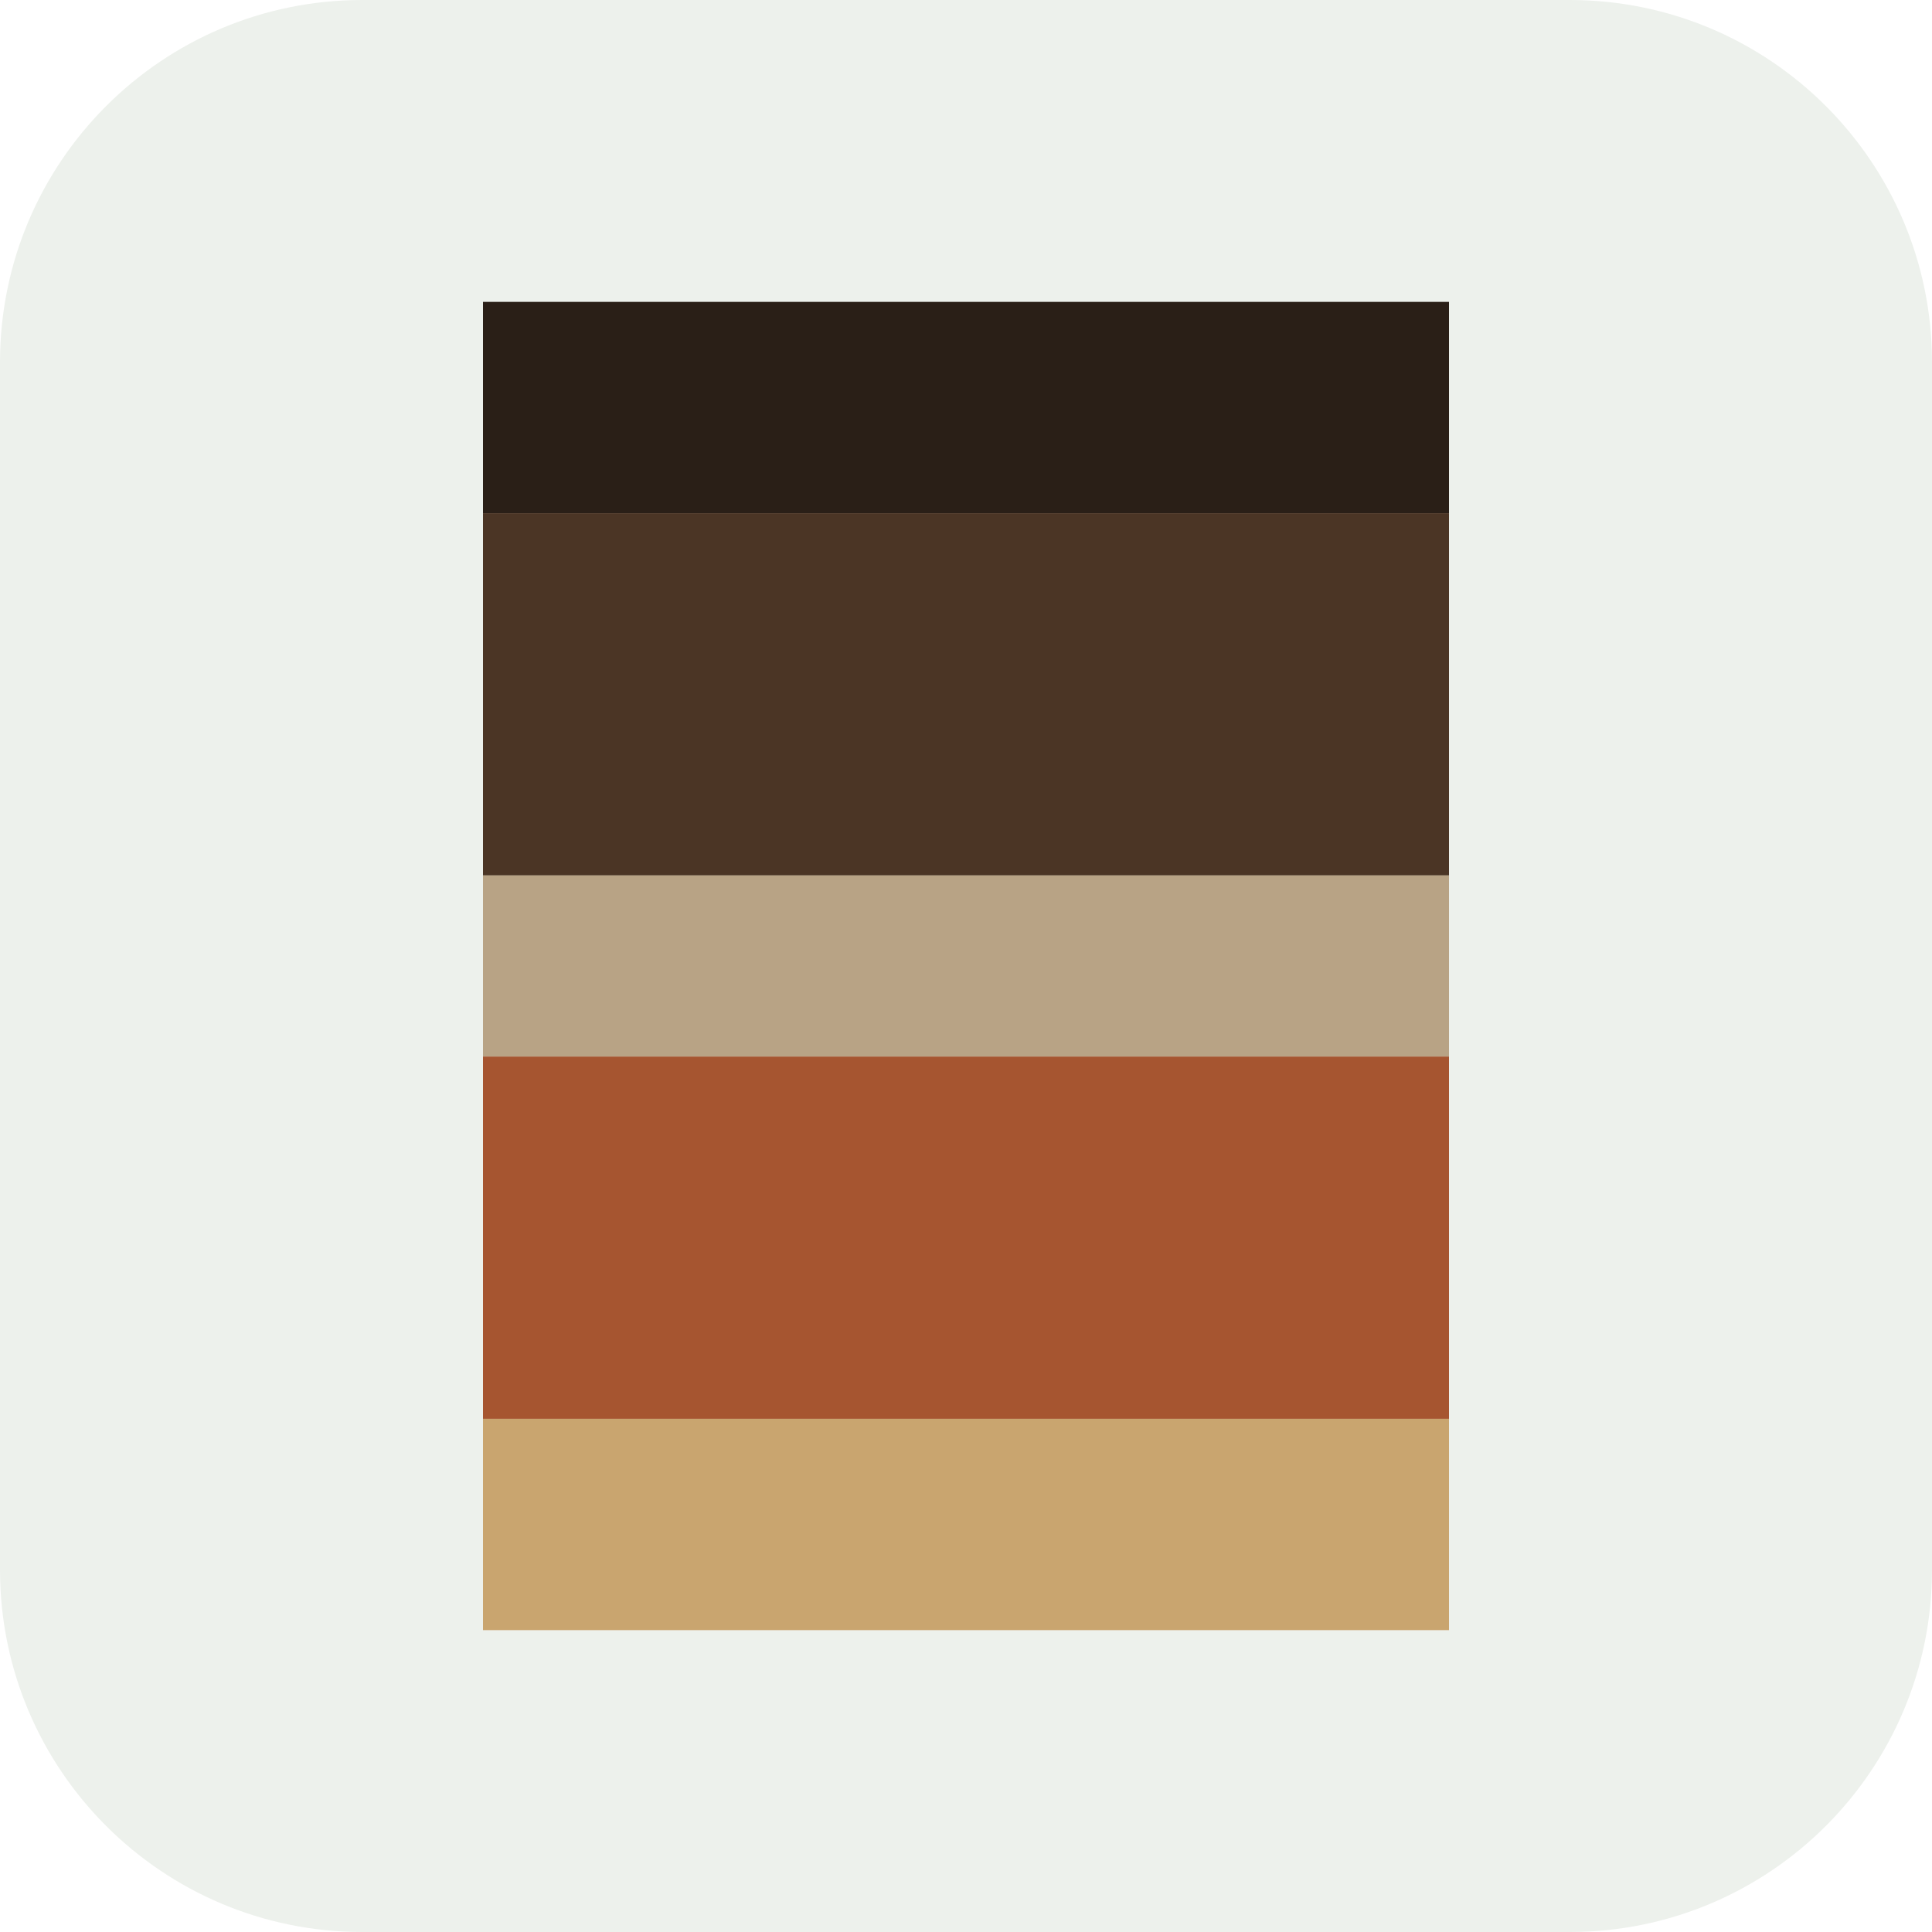
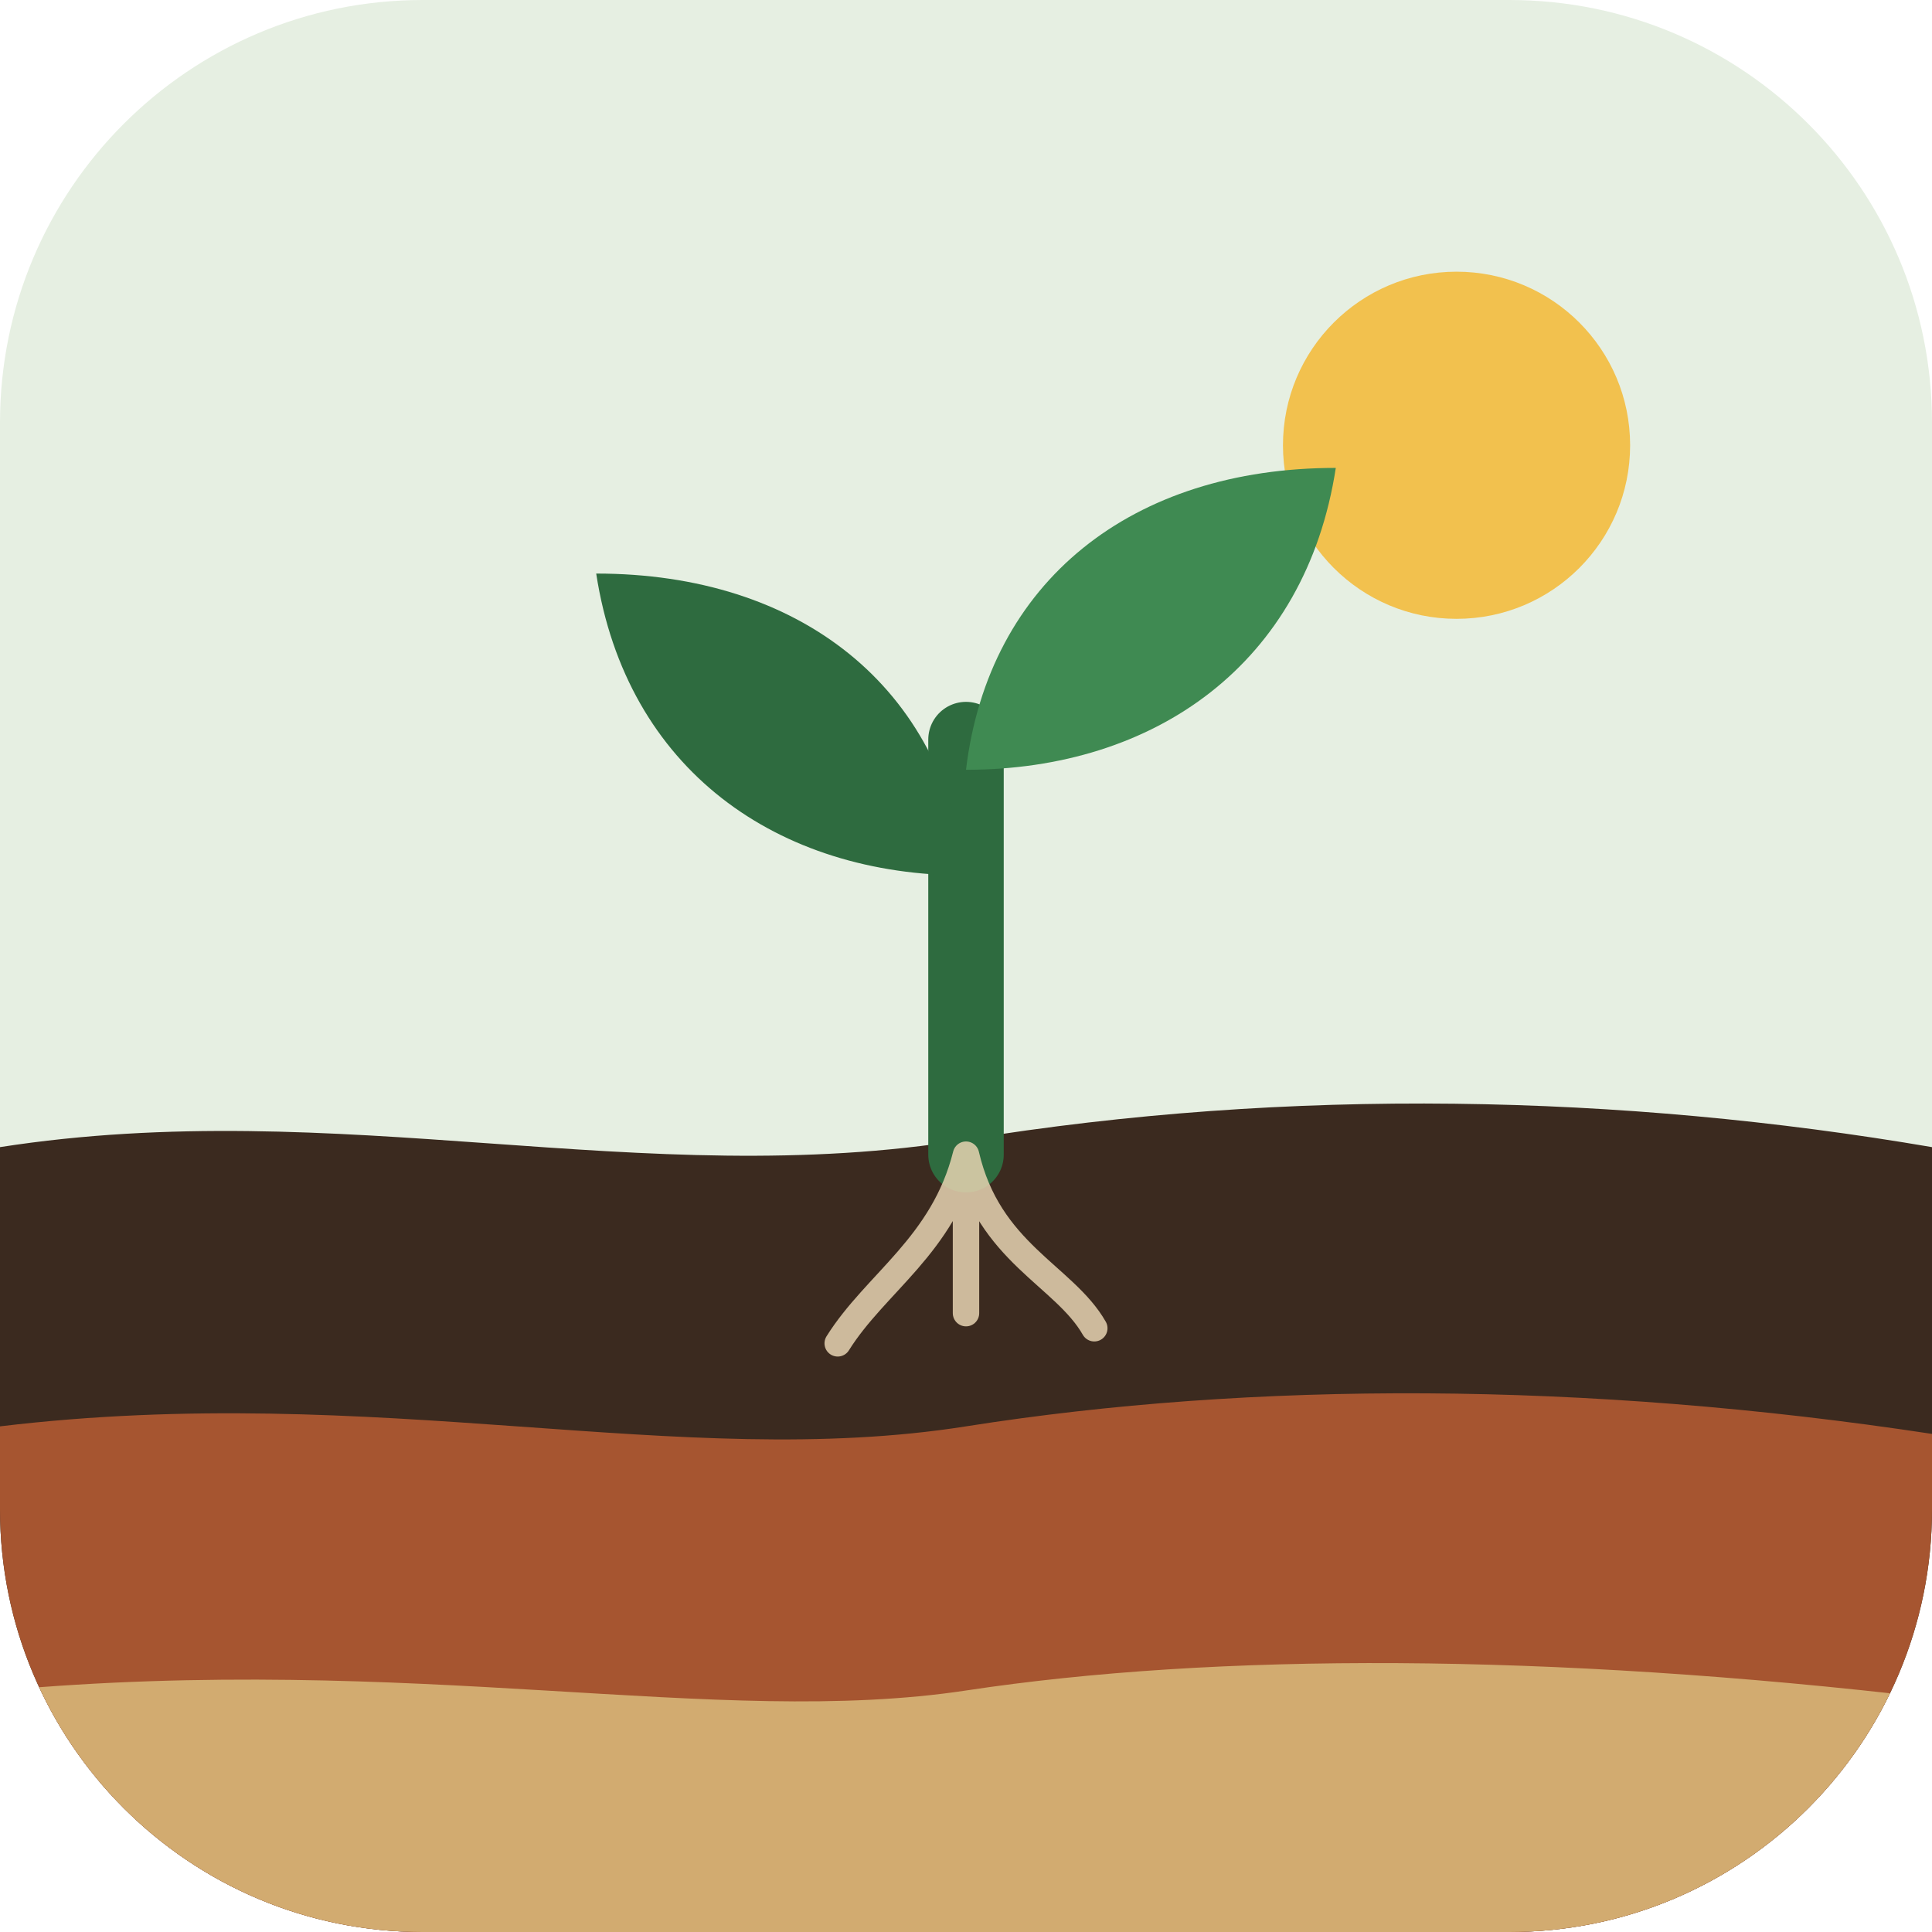
- <svg xmlns="http://www.w3.org/2000/svg" viewBox="0 0 64 64">
-   <rect width="64" height="64" rx="12" fill="#edf1ec" />
-   <g transform="translate(16 10)">
-     <rect width="32" height="7" fill="#2a1f17" />
-     <rect y="7" width="32" height="12" fill="#4b3525" />
-     <rect y="19" width="32" height="6" fill="#b8a385" />
-     <rect y="25" width="32" height="12" fill="#a65530" />
-     <rect y="37" width="32" height="7" fill="#c9a56f" />
+ <svg xmlns="http://www.w3.org/2000/svg" viewBox="0 0 512 512">
+   <clipPath id="r">
+     <rect width="512" height="512" rx="112" />
+   </clipPath>
+   <g clip-path="url(#r)">
+     <rect width="512" height="512" fill="#e6efe2" />
+     <circle cx="386" cy="118" r="46" fill="#f2c14e" />
+     <path d="M0 304 C 90 290, 170 316, 256 302 S 430 290, 512 304 V512 H0 Z" fill="#3b2a1f" />
+     <path d="M0 378 C 100 366, 180 390, 256 378 S 420 366, 512 380 V512 H0 Z" fill="#a65530" />
+     <path d="M0 448 C 110 438, 190 458, 256 448 S 410 438, 512 450 V512 H0 Z" fill="#d2ab70" />
+     <path d="M256 306 V196" fill="none" stroke="#2e6b3f" stroke-width="20" stroke-linecap="round" />
+     <path d="M256 232 C 206 232, 166 204, 158 152 C 212 152, 250 182, 256 232 Z" fill="#2e6b3f" />
+     <path d="M256 204 C 306 204, 346 176, 354 124 C 300 124, 262 154, 256 204 Z" fill="#3f8a52" />
+     <path d="M256 306 C 250 330, 232 340, 222 356 M256 306 C 262 332, 282 338, 290 352 M256 306 V348" fill="none" stroke="#e6d3b1" stroke-width="7" stroke-linecap="round" opacity="0.85" />
  </g>
</svg>
